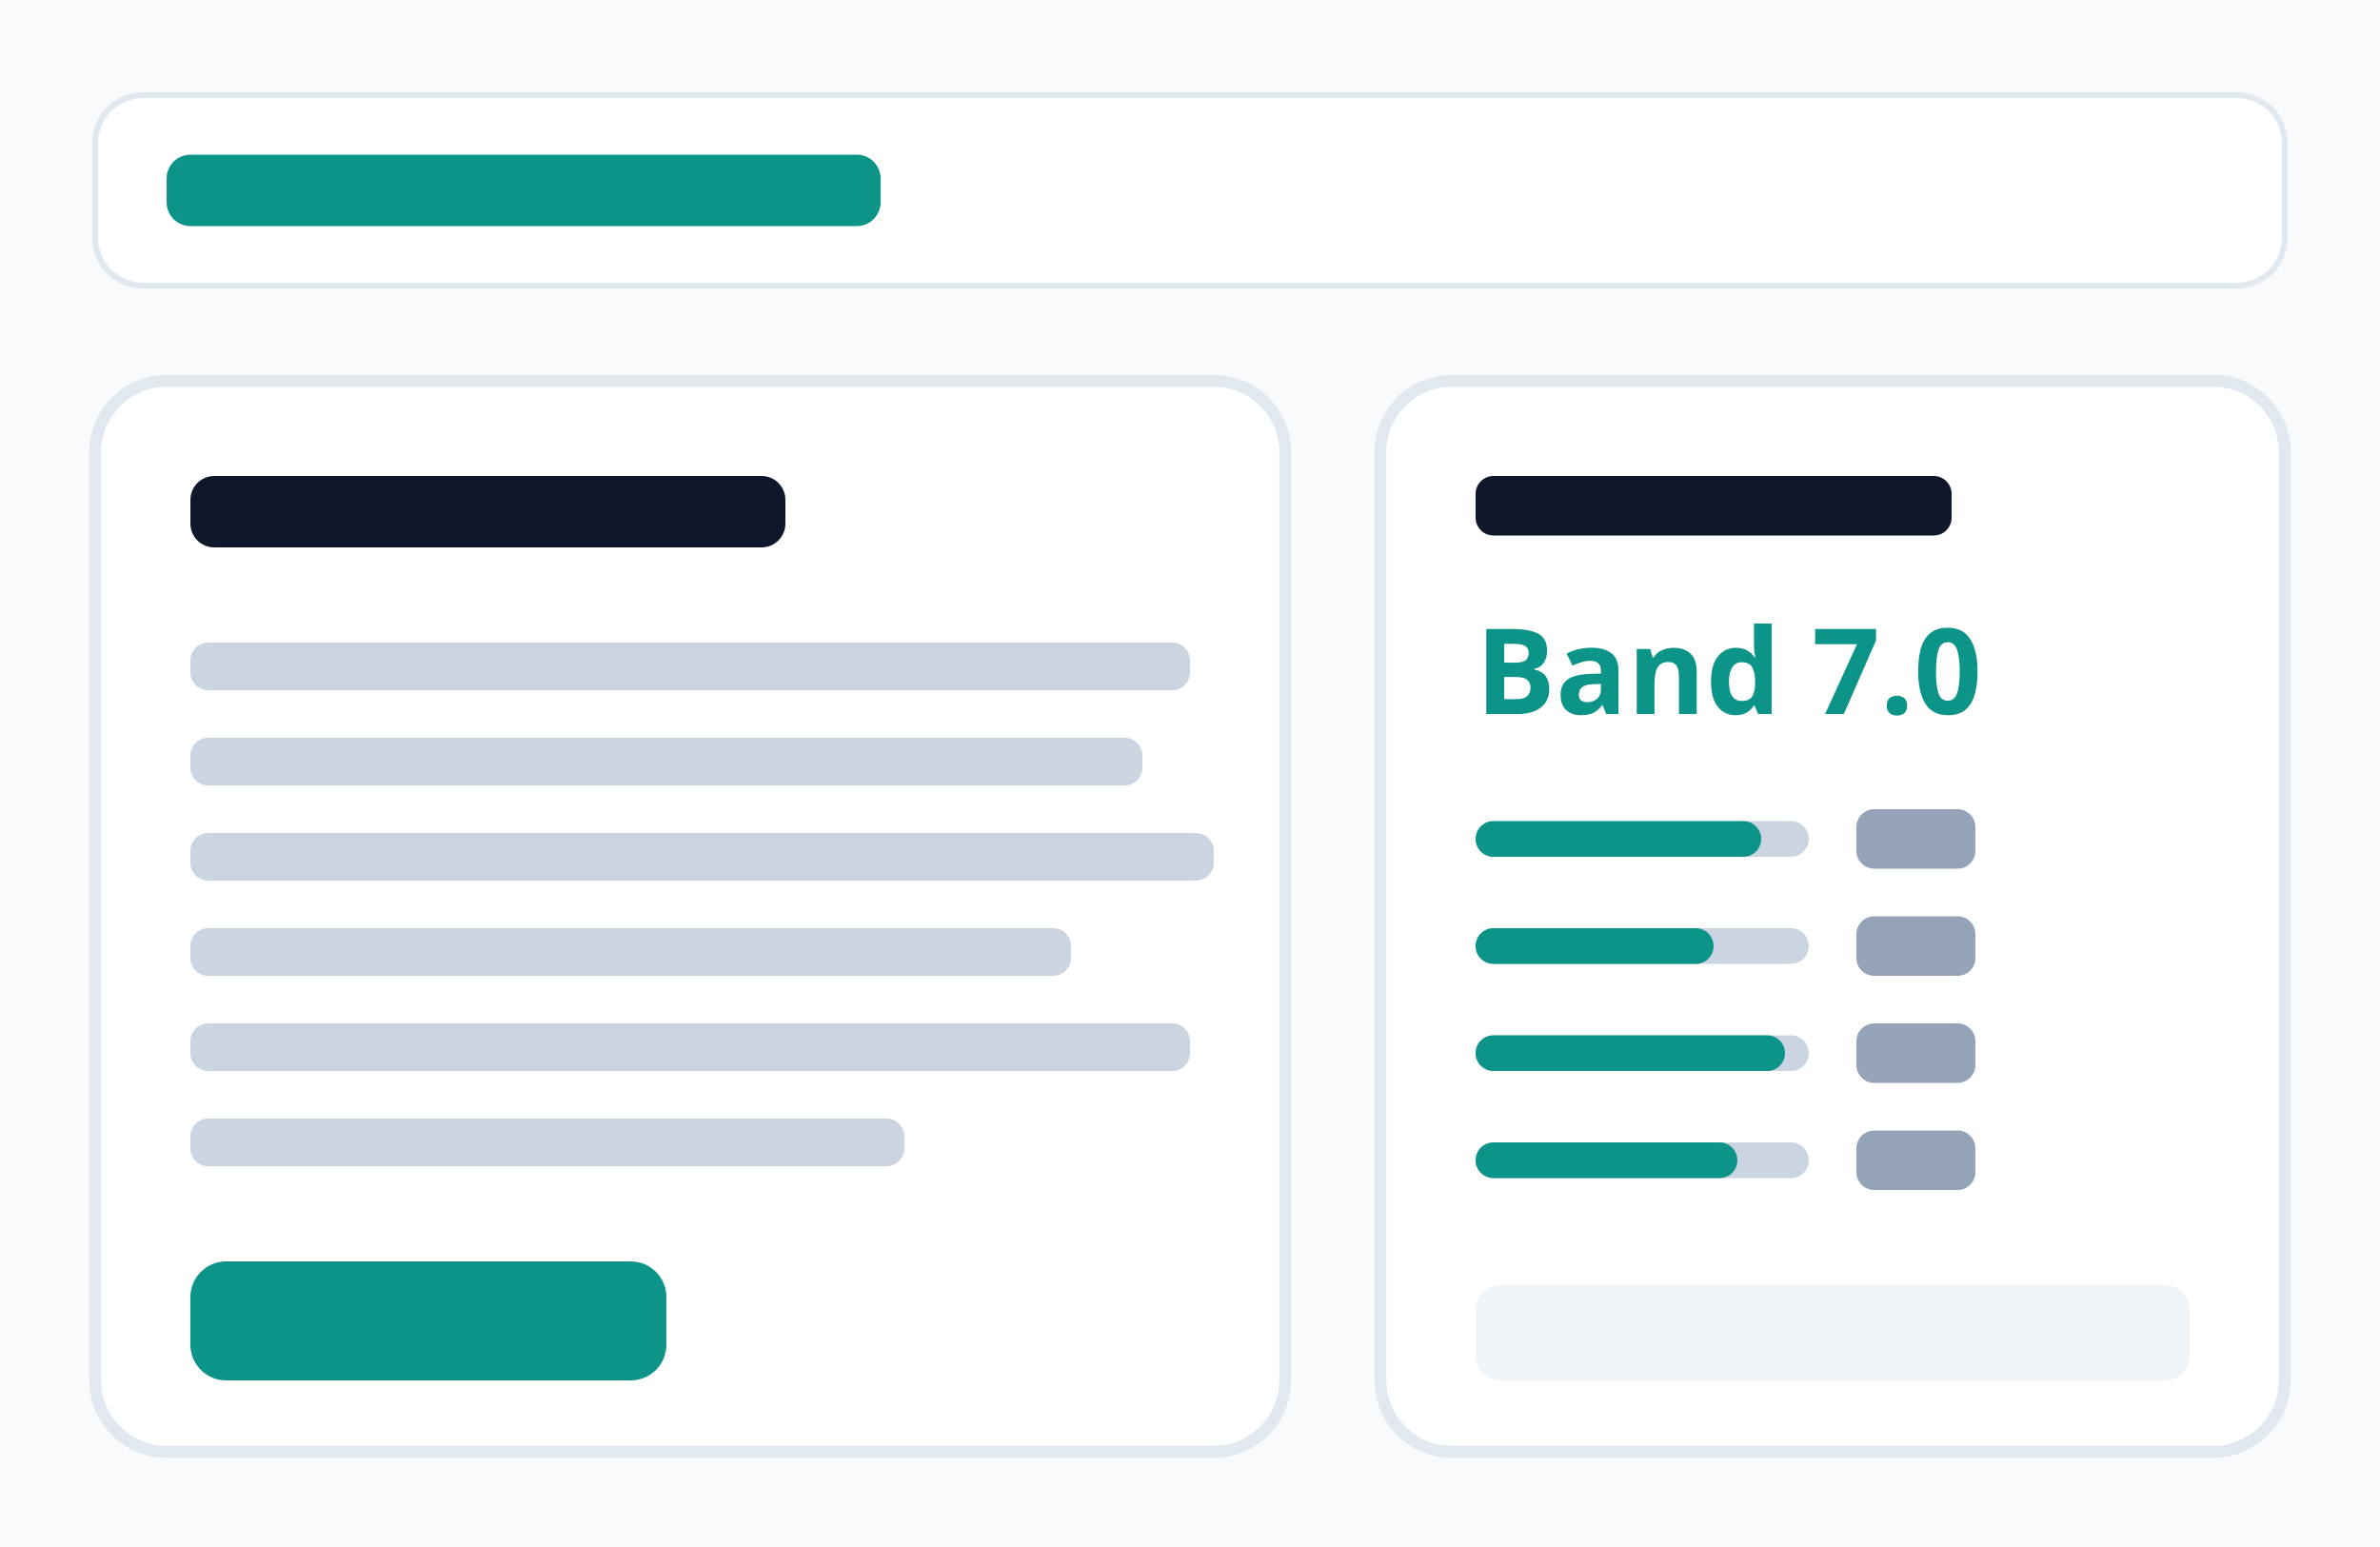
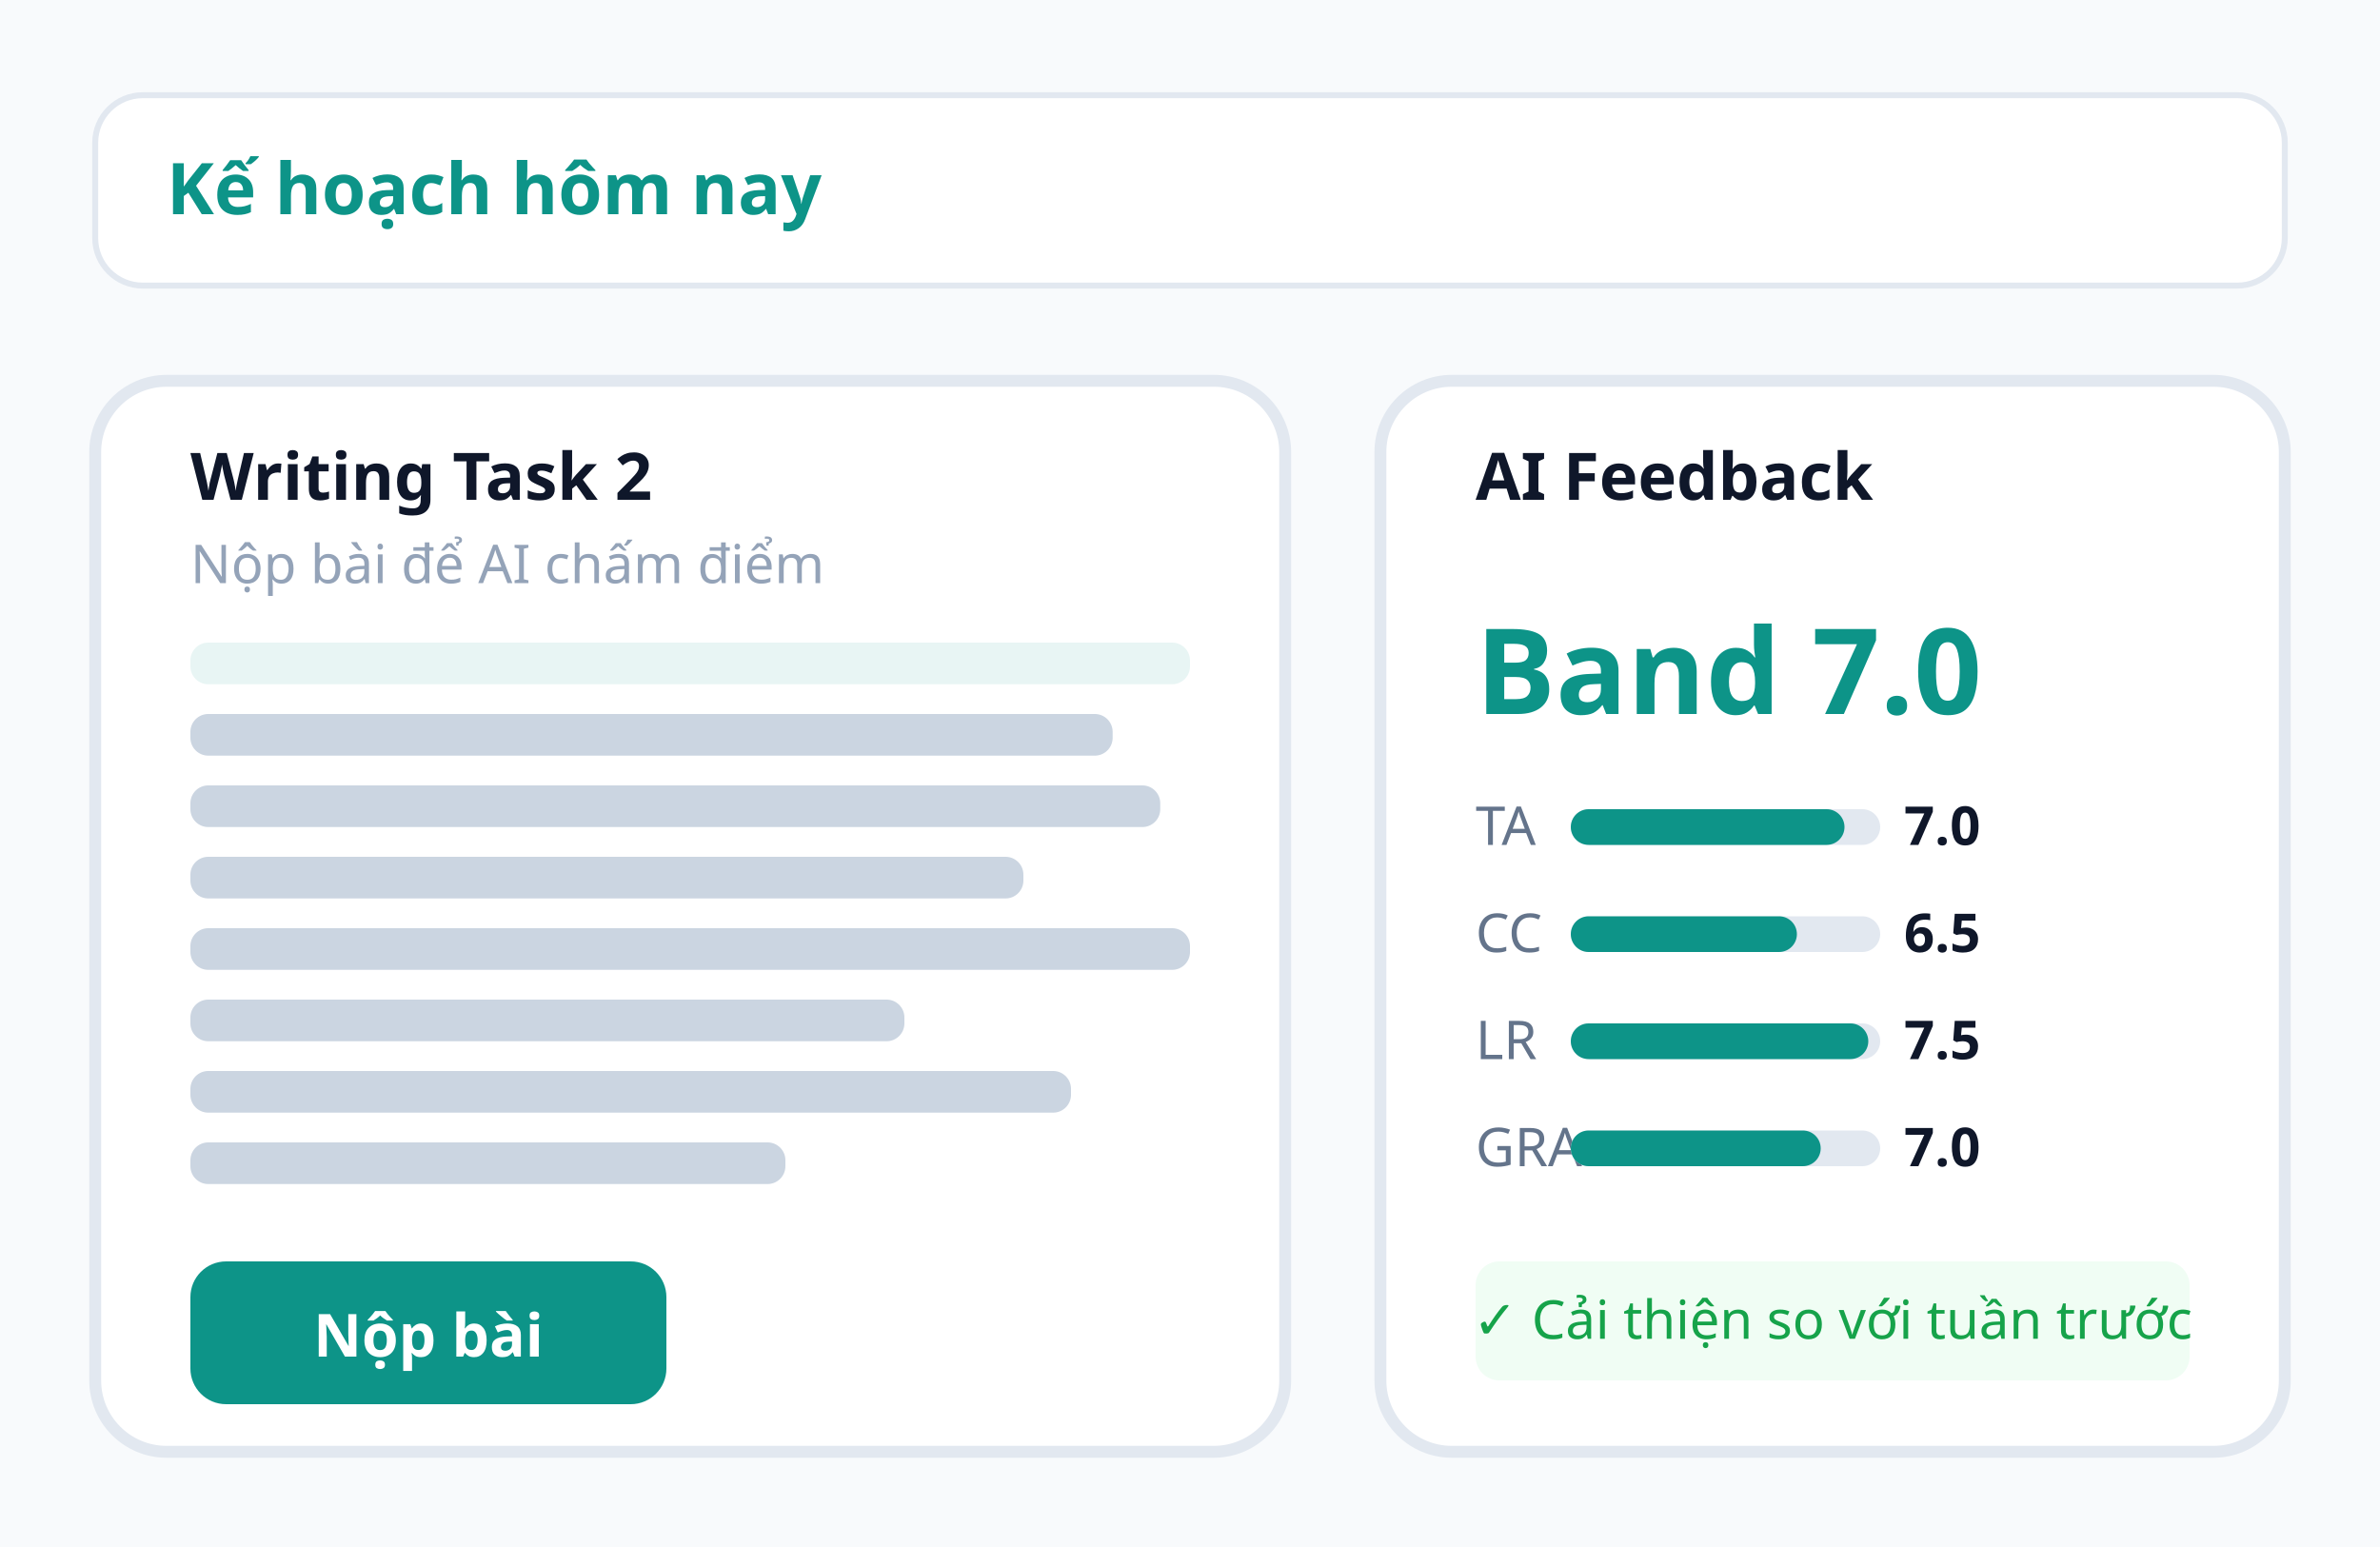
<svg xmlns="http://www.w3.org/2000/svg" viewBox="0 0 400 260" fill="none" role="img" aria-label="Daily plan with AI band-score feedback">
  <rect width="400" height="260" fill="#F8FAFC" />
  <rect x="16" y="16" width="368" height="32" rx="8" fill="#FFFFFF" stroke="#E2E8F0" />
-   <rect x="28" y="26" width="120" height="12" rx="4" fill="#0D9488" />
+   <text x="28" y="36" font-family="system-ui, sans-serif" font-size="12" font-weight="600" fill="#0D9488">Kế hoạch hôm nay</text>
  <rect x="16" y="64" width="200" height="180" rx="12" fill="#FFFFFF" stroke="#E2E8F0" stroke-width="2" />
-   <rect x="32" y="80" width="100" height="12" rx="4" fill="#0F172A" />
-   <g fill="#CBD5E1">
-     <rect x="32" y="108" width="168" height="8" rx="3" />
-     <rect x="32" y="124" width="160" height="8" rx="3" />
-     <rect x="32" y="140" width="172" height="8" rx="3" />
-     <rect x="32" y="156" width="148" height="8" rx="3" />
-     <rect x="32" y="172" width="168" height="8" rx="3" />
-     <rect x="32" y="188" width="120" height="8" rx="3" />
-   </g>
-   <rect x="32" y="212" width="80" height="20" rx="6" fill="#0D9488" />
+   <text x="32" y="84" font-family="system-ui, sans-serif" font-size="11" font-weight="700" fill="#0F172A">Writing Task 2</text>
+   <text x="32" y="98" font-family="system-ui, sans-serif" font-size="9" fill="#94A3B8">Nộp bài để AI chấm điểm</text>
+   <rect x="32" y="108" width="168" height="7" rx="3" fill="#E8F5F4" />
+   <rect x="32" y="120" width="155" height="7" rx="3" fill="#CBD5E1" />
+   <rect x="32" y="132" width="163" height="7" rx="3" fill="#CBD5E1" />
+   <rect x="32" y="144" width="140" height="7" rx="3" fill="#CBD5E1" />
+   <rect x="32" y="156" width="168" height="7" rx="3" fill="#CBD5E1" />
+   <rect x="32" y="168" width="120" height="7" rx="3" fill="#CBD5E1" />
+   <rect x="32" y="180" width="148" height="7" rx="3" fill="#CBD5E1" />
+   <rect x="32" y="192" width="100" height="7" rx="3" fill="#CBD5E1" />
+   <rect x="32" y="212" width="80" height="24" rx="6" fill="#0D9488" />
+   <text x="72" y="228" font-family="system-ui, sans-serif" font-size="10" font-weight="600" fill="#FFFFFF" text-anchor="middle">Nộp bài</text>
  <rect x="232" y="64" width="152" height="180" rx="12" fill="#FFFFFF" stroke="#E2E8F0" stroke-width="2" />
-   <rect x="248" y="80" width="80" height="10" rx="3" fill="#0F172A" />
+   <text x="248" y="84" font-family="system-ui, sans-serif" font-size="11" font-weight="700" fill="#0F172A">AI Feedback</text>
  <text x="248" y="120" font-family="system-ui, sans-serif" font-size="20" font-weight="700" fill="#0D9488">Band 7.0</text>
-   <g fill="#CBD5E1">
-     <rect x="248" y="138" width="56" height="6" rx="3" />
-     <rect x="248" y="156" width="56" height="6" rx="3" />
-     <rect x="248" y="174" width="56" height="6" rx="3" />
-     <rect x="248" y="192" width="56" height="6" rx="3" />
-   </g>
-   <g fill="#0D9488">
-     <rect x="248" y="138" width="48" height="6" rx="3" />
-     <rect x="248" y="156" width="40" height="6" rx="3" />
-     <rect x="248" y="174" width="52" height="6" rx="3" />
-     <rect x="248" y="192" width="44" height="6" rx="3" />
-   </g>
-   <g fill="#94A3B8">
-     <rect x="312" y="136" width="20" height="10" rx="3" />
-     <rect x="312" y="154" width="20" height="10" rx="3" />
-     <rect x="312" y="172" width="20" height="10" rx="3" />
-     <rect x="312" y="190" width="20" height="10" rx="3" />
-   </g>
-   <rect x="248" y="216" width="120" height="16" rx="4" fill="#F1F5F9" />
+   <text x="248" y="142" font-family="system-ui, sans-serif" font-size="9" fill="#64748B">TA</text>
+   <rect x="264" y="136" width="52" height="6" rx="3" fill="#E2E8F0" />
+   <rect x="264" y="136" width="46" height="6" rx="3" fill="#0D9488" />
+   <text x="320" y="142" font-family="system-ui, sans-serif" font-size="9" font-weight="600" fill="#0F172A">7.0</text>
+   <text x="248" y="160" font-family="system-ui, sans-serif" font-size="9" fill="#64748B">CC</text>
+   <rect x="264" y="154" width="52" height="6" rx="3" fill="#E2E8F0" />
+   <rect x="264" y="154" width="38" height="6" rx="3" fill="#0D9488" />
+   <text x="320" y="160" font-family="system-ui, sans-serif" font-size="9" font-weight="600" fill="#0F172A">6.5</text>
+   <text x="248" y="178" font-family="system-ui, sans-serif" font-size="9" fill="#64748B">LR</text>
+   <rect x="264" y="172" width="52" height="6" rx="3" fill="#E2E8F0" />
+   <rect x="264" y="172" width="50" height="6" rx="3" fill="#0D9488" />
+   <text x="320" y="178" font-family="system-ui, sans-serif" font-size="9" font-weight="600" fill="#0F172A">7.5</text>
+   <text x="248" y="196" font-family="system-ui, sans-serif" font-size="9" fill="#64748B">GRA</text>
+   <rect x="264" y="190" width="52" height="6" rx="3" fill="#E2E8F0" />
+   <rect x="264" y="190" width="42" height="6" rx="3" fill="#0D9488" />
+   <text x="320" y="196" font-family="system-ui, sans-serif" font-size="9" font-weight="600" fill="#0F172A">7.0</text>
+   <rect x="248" y="212" width="120" height="20" rx="4" fill="#F0FDF4" />
+   <text x="308" y="225" font-family="system-ui, sans-serif" font-size="9" fill="#16A34A" text-anchor="middle">✓ Cải thiện so với tuần trước</text>
</svg>
